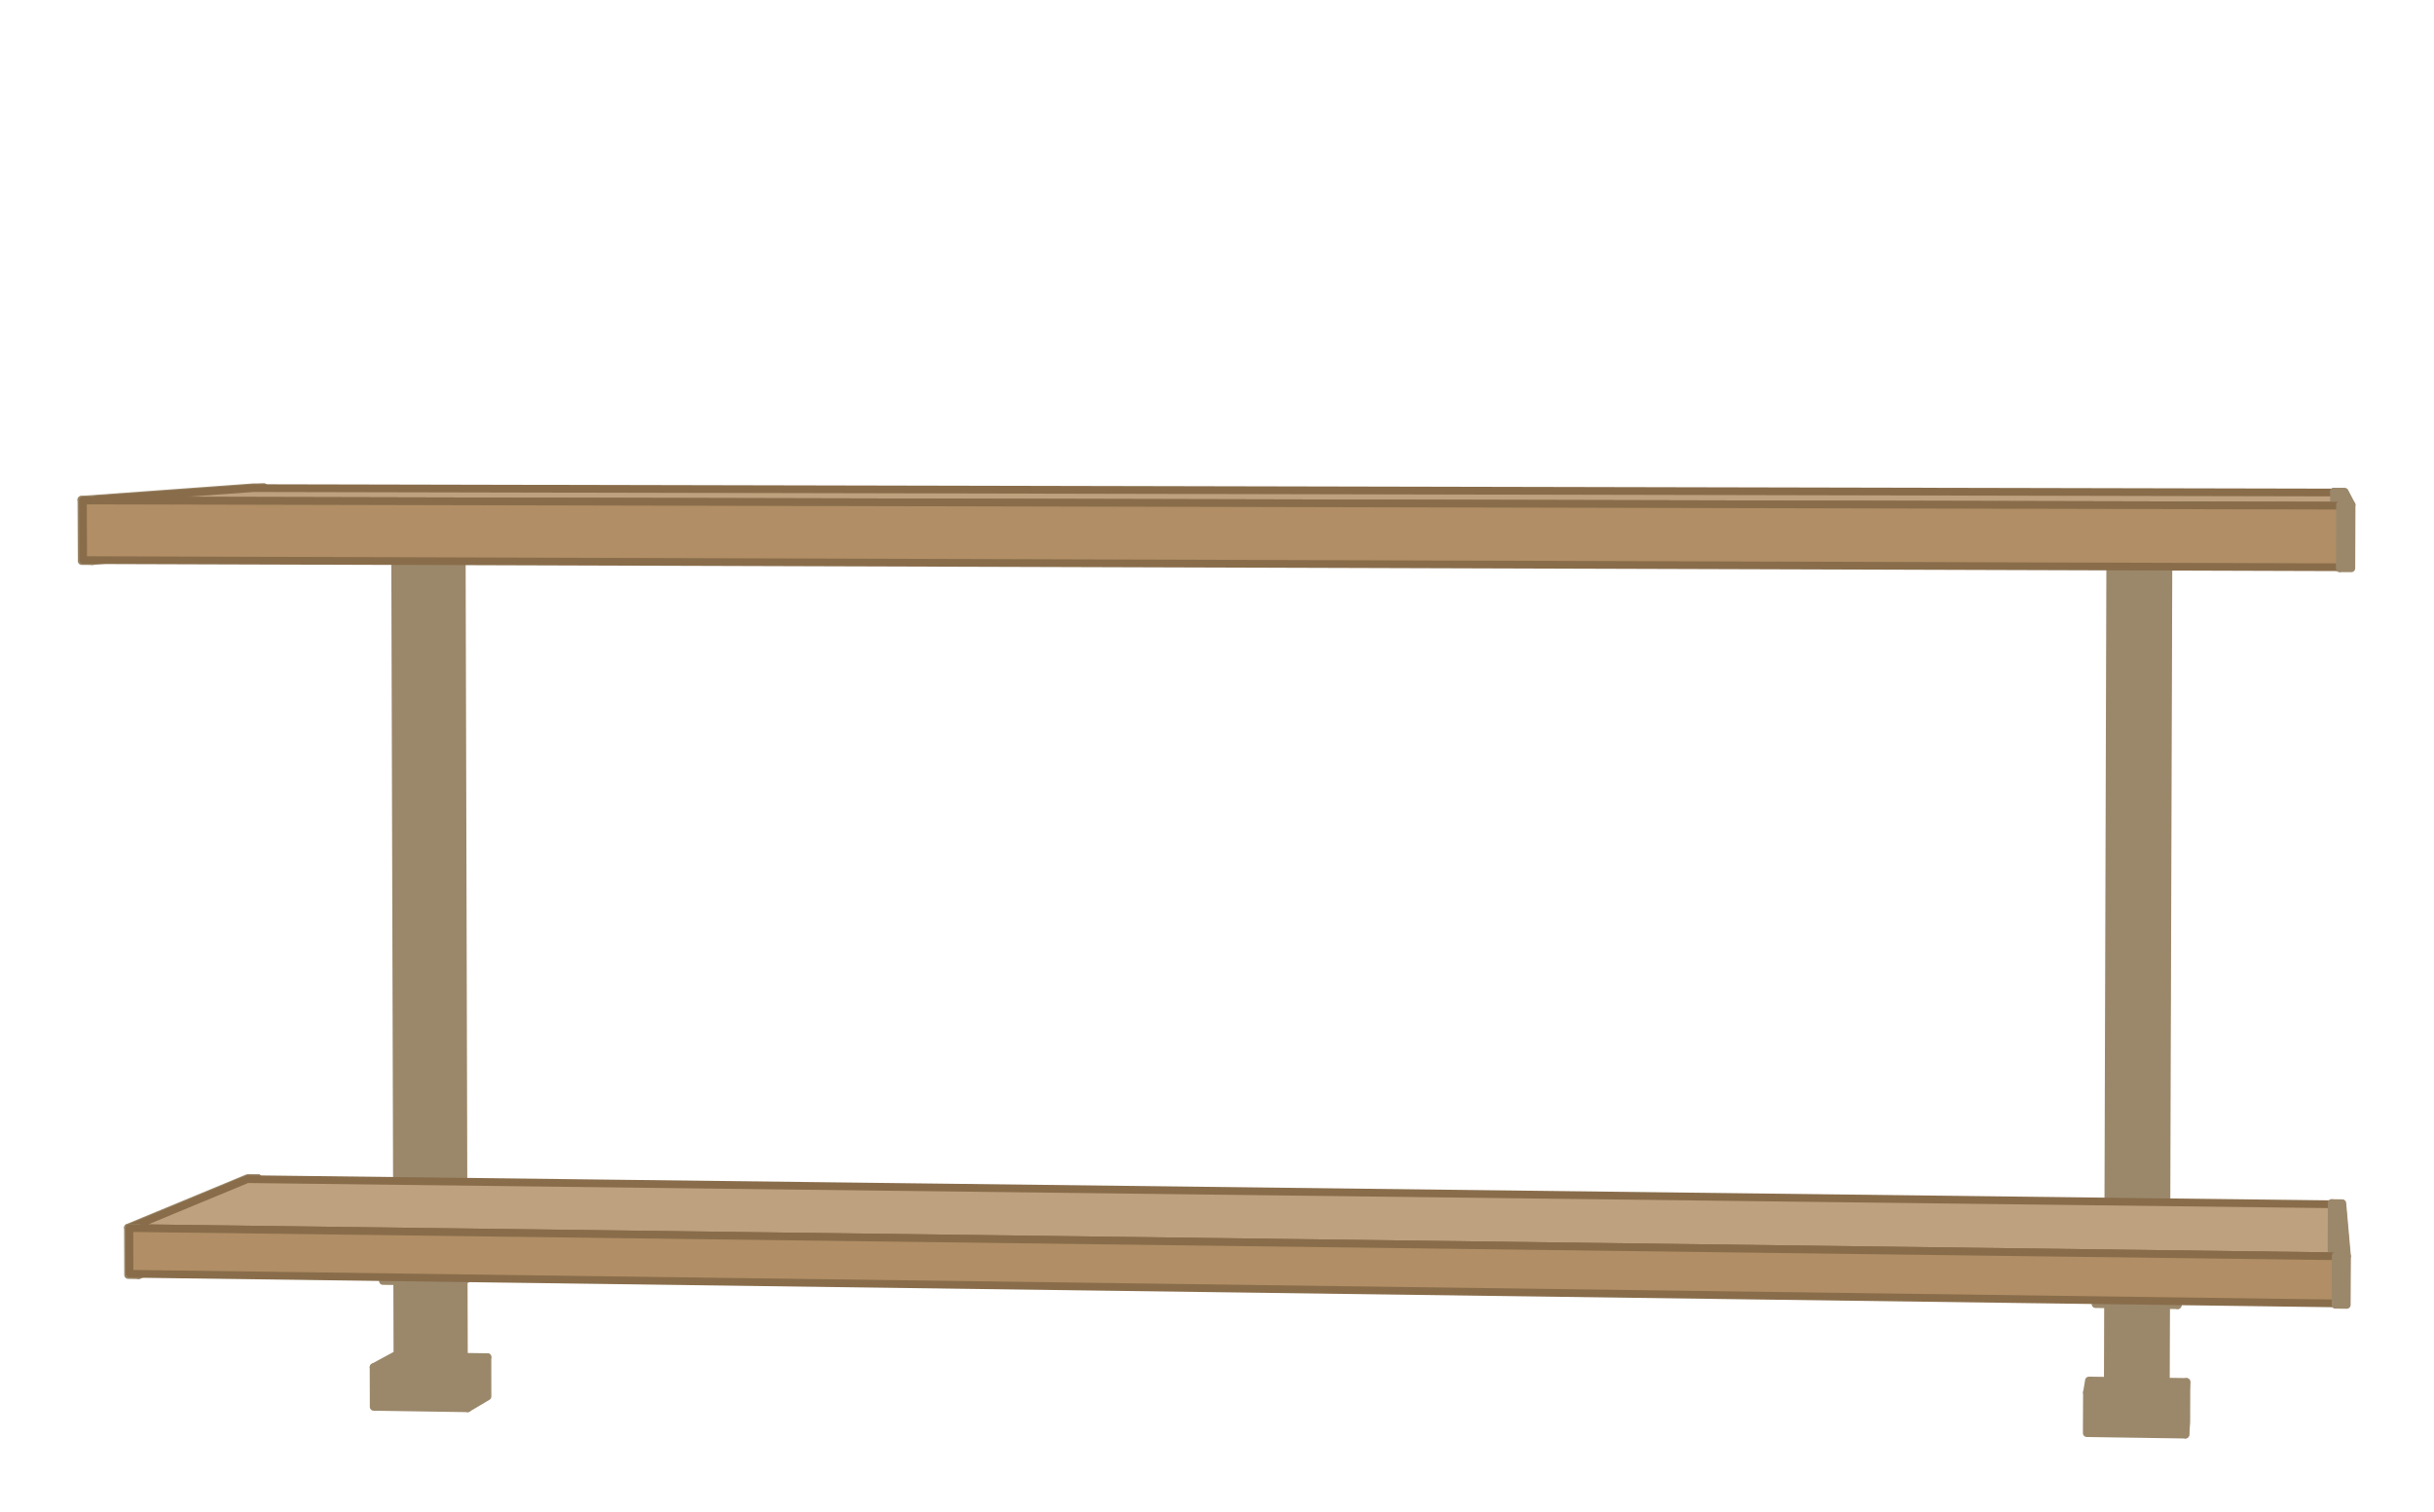
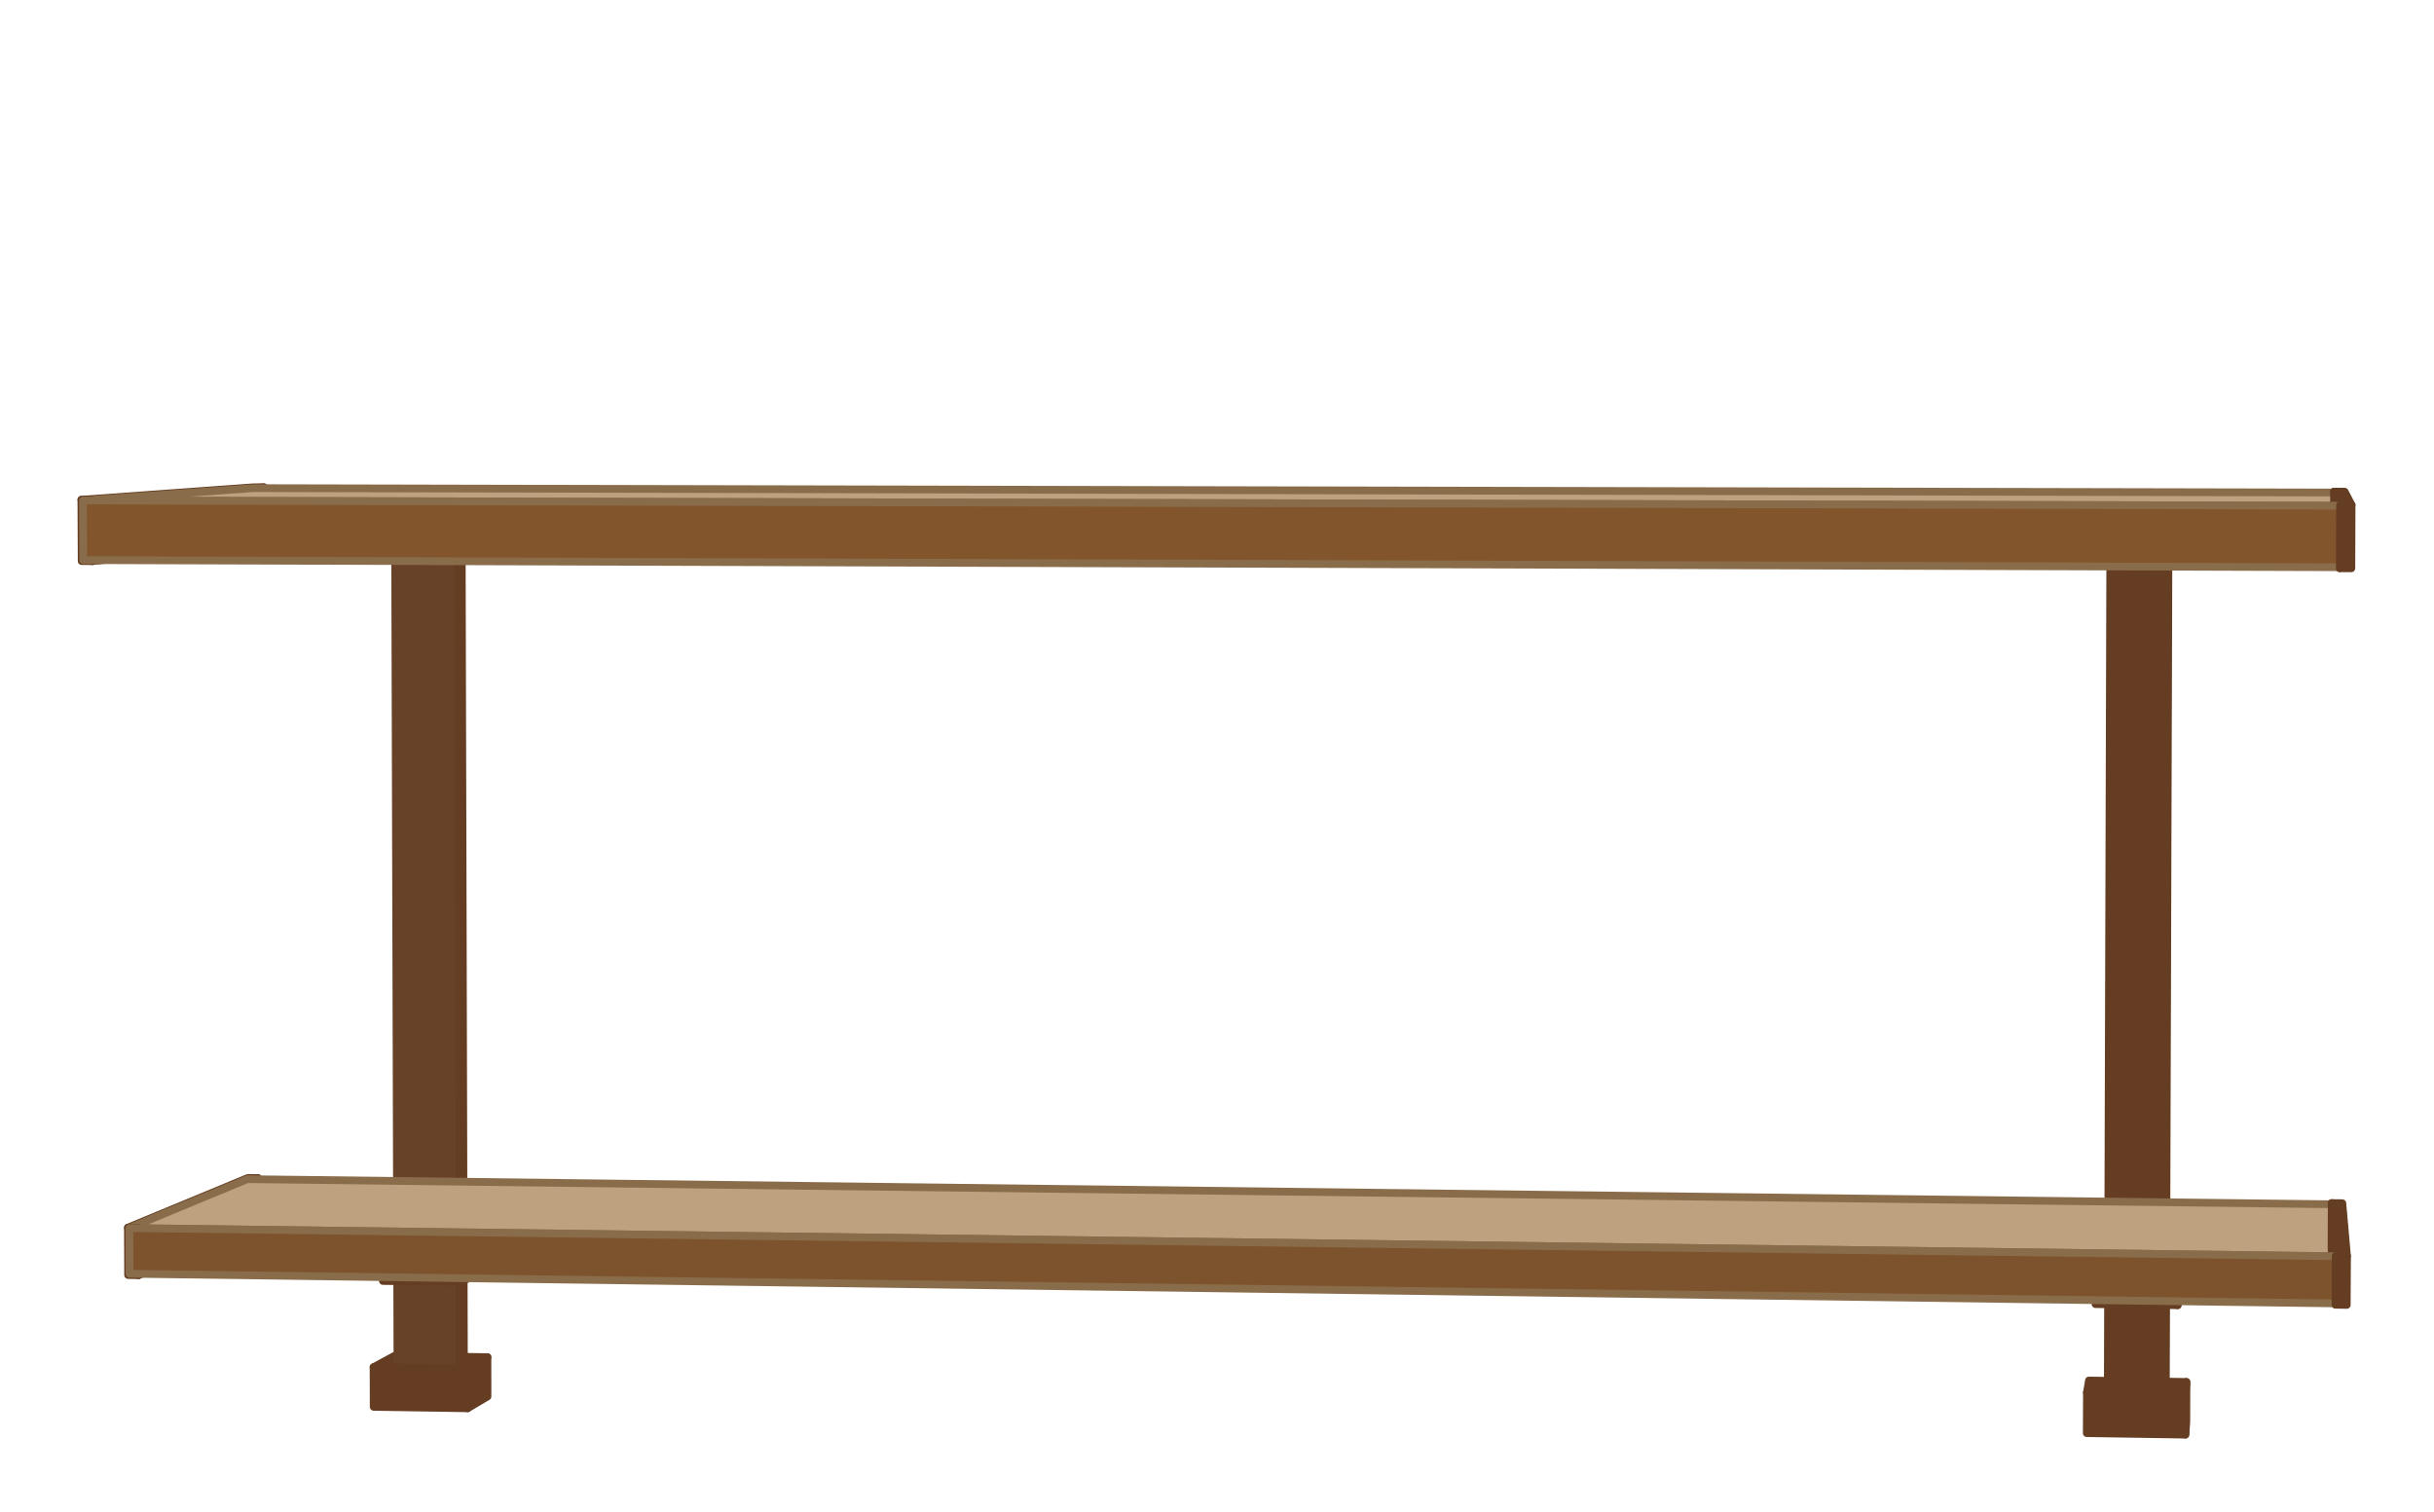
<svg xmlns="http://www.w3.org/2000/svg" viewBox="173 615 425 264" role="img" aria-label="Books shelf illustration">
  <g data-part="shelf" style="--order:0">
-     <polygon points="241.89,851.74 238.23,853.72 254.63,853.96 258.11,851.97" fill="#9b886b" stroke="#9b886b" stroke-width="1.35" stroke-linejoin="round" />
-     <polygon points="242.87,828.91 239.84,830.35 253.49,830.52 256.41,829.08" fill="#9b886b" stroke="#9b886b" stroke-width="1.35" stroke-linejoin="round" />
-     <polygon points="258.12,858.84 258.11,851.97 254.63,853.96 254.65,860.9" fill="#9b886b" stroke="#9b886b" stroke-width="1.35" stroke-linejoin="round" />
-     <polygon points="256.43,837.34 256.41,829.08 253.49,830.52 253.51,838.85" fill="#9b886b" stroke="#9b886b" stroke-width="1.35" stroke-linejoin="round" />
-     <polygon points="254.02,859.22 253.61,705.32 251.55,705.52 251.97,860.42" fill="#9b886b" stroke="#9b886b" stroke-width="1.35" stroke-linejoin="round" />
-     <polygon points="244.1,705.3 241.98,705.5 251.55,705.52 253.61,705.32" fill="#9b886b" stroke="#9b886b" stroke-width="1.35" stroke-linejoin="round" />
-     <polygon points="242.42,860.27 251.97,860.42 251.55,705.52 241.98,705.5" fill="#9b886b" stroke="#9b886b" stroke-width="1.35" stroke-linejoin="round" />
-     <polygon points="239.86,838.67 253.51,838.85 253.49,830.52 239.84,830.35" fill="#9b886b" stroke="#9b886b" stroke-width="1.35" stroke-linejoin="round" />
-     <polygon points="238.25,860.65 254.65,860.9 254.63,853.96 238.23,853.72" fill="#9b886b" stroke="#9b886b" stroke-width="1.35" stroke-linejoin="round" />
-     <polygon points="218.06,828.51 218.04,820.7 197.19,829.39 197.22,837.66" fill="#9b886b" stroke="#9b886b" stroke-width="1.35" stroke-linejoin="round" />
-     <polygon points="216.29,820.68 195.34,829.36 197.19,829.39 218.04,820.7" fill="#9b886b" stroke="#9b886b" stroke-width="1.35" stroke-linejoin="round" />
-     <polygon points="537.75,856.05 537.4,858.13 554.61,858.38 554.77,856.3" fill="#9b886b" stroke="#9b886b" stroke-width="1.35" stroke-linejoin="round" />
-     <polygon points="539.21,832.67 538.93,834.18 553.26,834.36 553.41,832.85" fill="#9b886b" stroke="#9b886b" stroke-width="1.35" stroke-linejoin="round" />
-     <polygon points="554.75,863.33 554.77,856.3 554.61,858.38 554.59,865.5" fill="#9b886b" stroke="#9b886b" stroke-width="1.35" stroke-linejoin="round" />
-     <polygon points="553.38,841.31 553.41,832.85 553.26,834.36 553.24,842.9" fill="#9b886b" stroke="#9b886b" stroke-width="1.35" stroke-linejoin="round" />
-     <polygon points="551.16,863.73 551.65,706.07 551.54,706.28 551.04,864.99" fill="#9b886b" stroke="#9b886b" stroke-width="1.35" stroke-linejoin="round" />
-     <polygon points="541.67,706.05 541.49,706.26 551.54,706.28 551.65,706.07" fill="#9b886b" stroke="#9b886b" stroke-width="1.35" stroke-linejoin="round" />
-     <polygon points="541.02,864.84 551.04,864.99 551.54,706.28 541.49,706.26" fill="#9b886b" stroke="#9b886b" stroke-width="1.35" stroke-linejoin="round" />
-     <polygon points="538.9,842.71 553.24,842.9 553.26,834.36 538.93,834.18" fill="#9b886b" stroke="#9b886b" stroke-width="1.35" stroke-linejoin="round" />
-     <polygon points="537.37,865.24 554.59,865.5 554.61,858.38 537.4,858.13" fill="#9b886b" stroke="#9b886b" stroke-width="1.35" stroke-linejoin="round" />
-     <polygon points="219.12,709.95 219.08,700.08 189.1,702.26 189.14,712.98" fill="#9b886b" stroke="#9b886b" stroke-width="1.35" stroke-linejoin="round" />
-     <polygon points="217.34,700.08 187.21,702.26 189.1,702.26 219.08,700.08" fill="#9b886b" stroke="#9b886b" stroke-width="1.35" stroke-linejoin="round" />
+     <polygon points="241.89,851.74 238.23,853.72 254.63,853.96 258.11,851.97" fill="#643d22" stroke="#643d22" stroke-width="1.35" stroke-linejoin="round" />
+     <polygon points="242.87,828.91 239.84,830.35 253.49,830.52 256.41,829.08" fill="#643d22" stroke="#643d22" stroke-width="1.35" stroke-linejoin="round" />
+     <polygon points="258.12,858.84 258.11,851.97 254.63,853.96 254.65,860.9" fill="#643d22" stroke="#643d22" stroke-width="1.35" stroke-linejoin="round" />
+     <polygon points="256.43,837.34 256.41,829.08 253.49,830.52 253.51,838.85" fill="#643d22" stroke="#643d22" stroke-width="1.35" stroke-linejoin="round" />
+     <polygon points="254.02,859.22 253.61,705.32 251.55,705.52 251.97,860.42" fill="#643d22" stroke="#643d22" stroke-width="1.35" stroke-linejoin="round" />
+     <polygon points="244.1,705.3 241.98,705.5 251.55,705.52 253.61,705.32" fill="#643d22" stroke="#643d22" stroke-width="1.35" stroke-linejoin="round" />
+     <polygon points="242.42,860.27 251.97,860.42 251.55,705.52 241.98,705.5" fill="#674229" stroke="#674229" stroke-width="1.35" stroke-linejoin="round" />
+     <polygon points="239.86,838.67 253.51,838.85 253.49,830.52 239.84,830.35" fill="#643d22" stroke="#643d22" stroke-width="1.35" stroke-linejoin="round" />
+     <polygon points="238.25,860.65 254.65,860.9 254.63,853.96 238.23,853.72" fill="#643d22" stroke="#643d22" stroke-width="1.35" stroke-linejoin="round" />
+     <polygon points="218.06,828.51 218.04,820.7 197.19,829.39 197.22,837.66" fill="#643d22" stroke="#643d22" stroke-width="1.35" stroke-linejoin="round" />
+     <polygon points="216.29,820.68 195.34,829.36 197.19,829.39 218.04,820.7" fill="#643d22" stroke="#643d22" stroke-width="1.35" stroke-linejoin="round" />
+     <polygon points="537.75,856.05 537.4,858.13 554.61,858.38 554.77,856.3" fill="#643d22" stroke="#643d22" stroke-width="1.35" stroke-linejoin="round" />
+     <polygon points="539.21,832.67 538.93,834.18 553.26,834.36 553.41,832.85" fill="#643d22" stroke="#643d22" stroke-width="1.35" stroke-linejoin="round" />
+     <polygon points="554.75,863.33 554.77,856.3 554.61,858.38 554.59,865.5" fill="#643d22" stroke="#643d22" stroke-width="1.35" stroke-linejoin="round" />
+     <polygon points="553.38,841.31 553.41,832.85 553.26,834.36 553.24,842.9" fill="#643d22" stroke="#643d22" stroke-width="1.35" stroke-linejoin="round" />
+     <polygon points="551.16,863.73 551.65,706.07 551.54,706.28 551.04,864.99" fill="#643d22" stroke="#643d22" stroke-width="1.35" stroke-linejoin="round" />
+     <polygon points="541.67,706.05 541.49,706.26 551.54,706.28 551.65,706.07" fill="#643d22" stroke="#643d22" stroke-width="1.35" stroke-linejoin="round" />
+     <polygon points="541.02,864.84 551.04,864.99 551.54,706.28 541.49,706.26" fill="#643d22" stroke="#643d22" stroke-width="1.35" stroke-linejoin="round" />
+     <polygon points="538.9,842.71 553.24,842.9 553.26,834.36 538.93,834.18" fill="#643d22" stroke="#643d22" stroke-width="1.35" stroke-linejoin="round" />
+     <polygon points="537.37,865.24 554.59,865.5 554.61,858.38 537.4,858.13" fill="#643d22" stroke="#643d22" stroke-width="1.35" stroke-linejoin="round" />
+     <polygon points="219.12,709.95 219.08,700.08 189.1,702.26 189.14,712.98" fill="#643d22" stroke="#643d22" stroke-width="1.35" stroke-linejoin="round" />
+     <polygon points="217.34,700.08 187.21,702.26 189.1,702.26 219.08,700.08" fill="#643d22" stroke="#643d22" stroke-width="1.35" stroke-linejoin="round" />
    <polygon points="216.19,820.89 195.59,829.43 582.72,834.38 581.93,825.3" fill="#bea17e" stroke="#896d4b" stroke-width="1.35" stroke-linejoin="round" />
    <polygon points="217.24,700.23 187.48,702.39 583.53,703.3 582.34,701" fill="#bea17e" stroke="#896d4b" stroke-width="1.35" stroke-linejoin="round" />
-     <polygon points="195.37,837.63 197.22,837.66 197.19,829.39 195.34,829.36" fill="#9b886b" stroke="#9b886b" stroke-width="1.35" stroke-linejoin="round" />
-     <polygon points="580.11,833.11 580.81,842.82 580.84,834.29 580.14,825.07" fill="#9b886b" stroke="#9b886b" stroke-width="1.35" stroke-linejoin="round" />
-     <polygon points="580.14,825.07 580.84,834.29 582.81,834.32 581.99,825.09" fill="#9b886b" stroke="#9b886b" stroke-width="1.35" stroke-linejoin="round" />
-     <polygon points="580.51,711 581.55,714.22 581.6,703.16 580.55,700.84" fill="#9b886b" stroke="#9b886b" stroke-width="1.35" stroke-linejoin="round" />
-     <polygon points="580.55,700.84 581.6,703.16 583.61,703.16 582.4,700.85" fill="#9b886b" stroke="#9b886b" stroke-width="1.35" stroke-linejoin="round" />
-     <polygon points="195.62,837.41 582.69,842.61 582.72,834.38 195.59,829.43" fill="#b18e65" stroke="#896d4b" stroke-width="1.35" stroke-linejoin="round" />
-     <polygon points="187.26,712.97 189.14,712.98 189.1,702.26 187.21,702.26" fill="#9b886b" stroke="#9b886b" stroke-width="1.35" stroke-linejoin="round" />
-     <polygon points="580.81,842.82 582.77,842.85 582.81,834.32 580.84,834.29" fill="#9b886b" stroke="#9b886b" stroke-width="1.35" stroke-linejoin="round" />
-     <polygon points="187.52,712.8 583.48,714.05 583.53,703.3 187.48,702.39" fill="#b18e65" stroke="#896d4b" stroke-width="1.35" stroke-linejoin="round" />
-     <polygon points="581.55,714.22 583.57,714.23 583.61,703.16 581.6,703.16" fill="#9b886b" stroke="#9b886b" stroke-width="1.35" stroke-linejoin="round" />
+     <polygon points="195.37,837.63 197.22,837.66 197.19,829.39 195.34,829.36" fill="#643d22" stroke="#643d22" stroke-width="1.35" stroke-linejoin="round" />
+     <polygon points="580.11,833.11 580.81,842.82 580.84,834.29 580.14,825.07" fill="#643d22" stroke="#643d22" stroke-width="1.35" stroke-linejoin="round" />
+     <polygon points="580.14,825.07 580.84,834.29 582.81,834.32 581.99,825.09" fill="#643d22" stroke="#643d22" stroke-width="1.35" stroke-linejoin="round" />
+     <polygon points="580.51,711 581.55,714.22 581.6,703.16 580.55,700.84" fill="#643d22" stroke="#643d22" stroke-width="1.35" stroke-linejoin="round" />
+     <polygon points="580.55,700.84 581.6,703.16 583.61,703.16 582.4,700.85" fill="#643d22" stroke="#643d22" stroke-width="1.35" stroke-linejoin="round" />
+     <polygon points="195.62,837.41 582.69,842.61 582.72,834.38 195.59,829.43" fill="#7d532d" stroke="#896d4b" stroke-width="1.35" stroke-linejoin="round" />
+     <polygon points="187.26,712.97 189.14,712.98 189.1,702.26 187.21,702.26" fill="#643d22" stroke="#643d22" stroke-width="1.35" stroke-linejoin="round" />
+     <polygon points="580.81,842.82 582.77,842.85 582.81,834.32 580.84,834.29" fill="#643d22" stroke="#643d22" stroke-width="1.35" stroke-linejoin="round" />
+     <polygon points="187.52,712.8 583.48,714.05 583.53,703.3 187.48,702.39" fill="#82552c" stroke="#896d4b" stroke-width="1.35" stroke-linejoin="round" />
+     <polygon points="581.55,714.22 583.57,714.23 583.61,703.16 581.6,703.16" fill="#643d22" stroke="#643d22" stroke-width="1.35" stroke-linejoin="round" />
  </g>
</svg>
